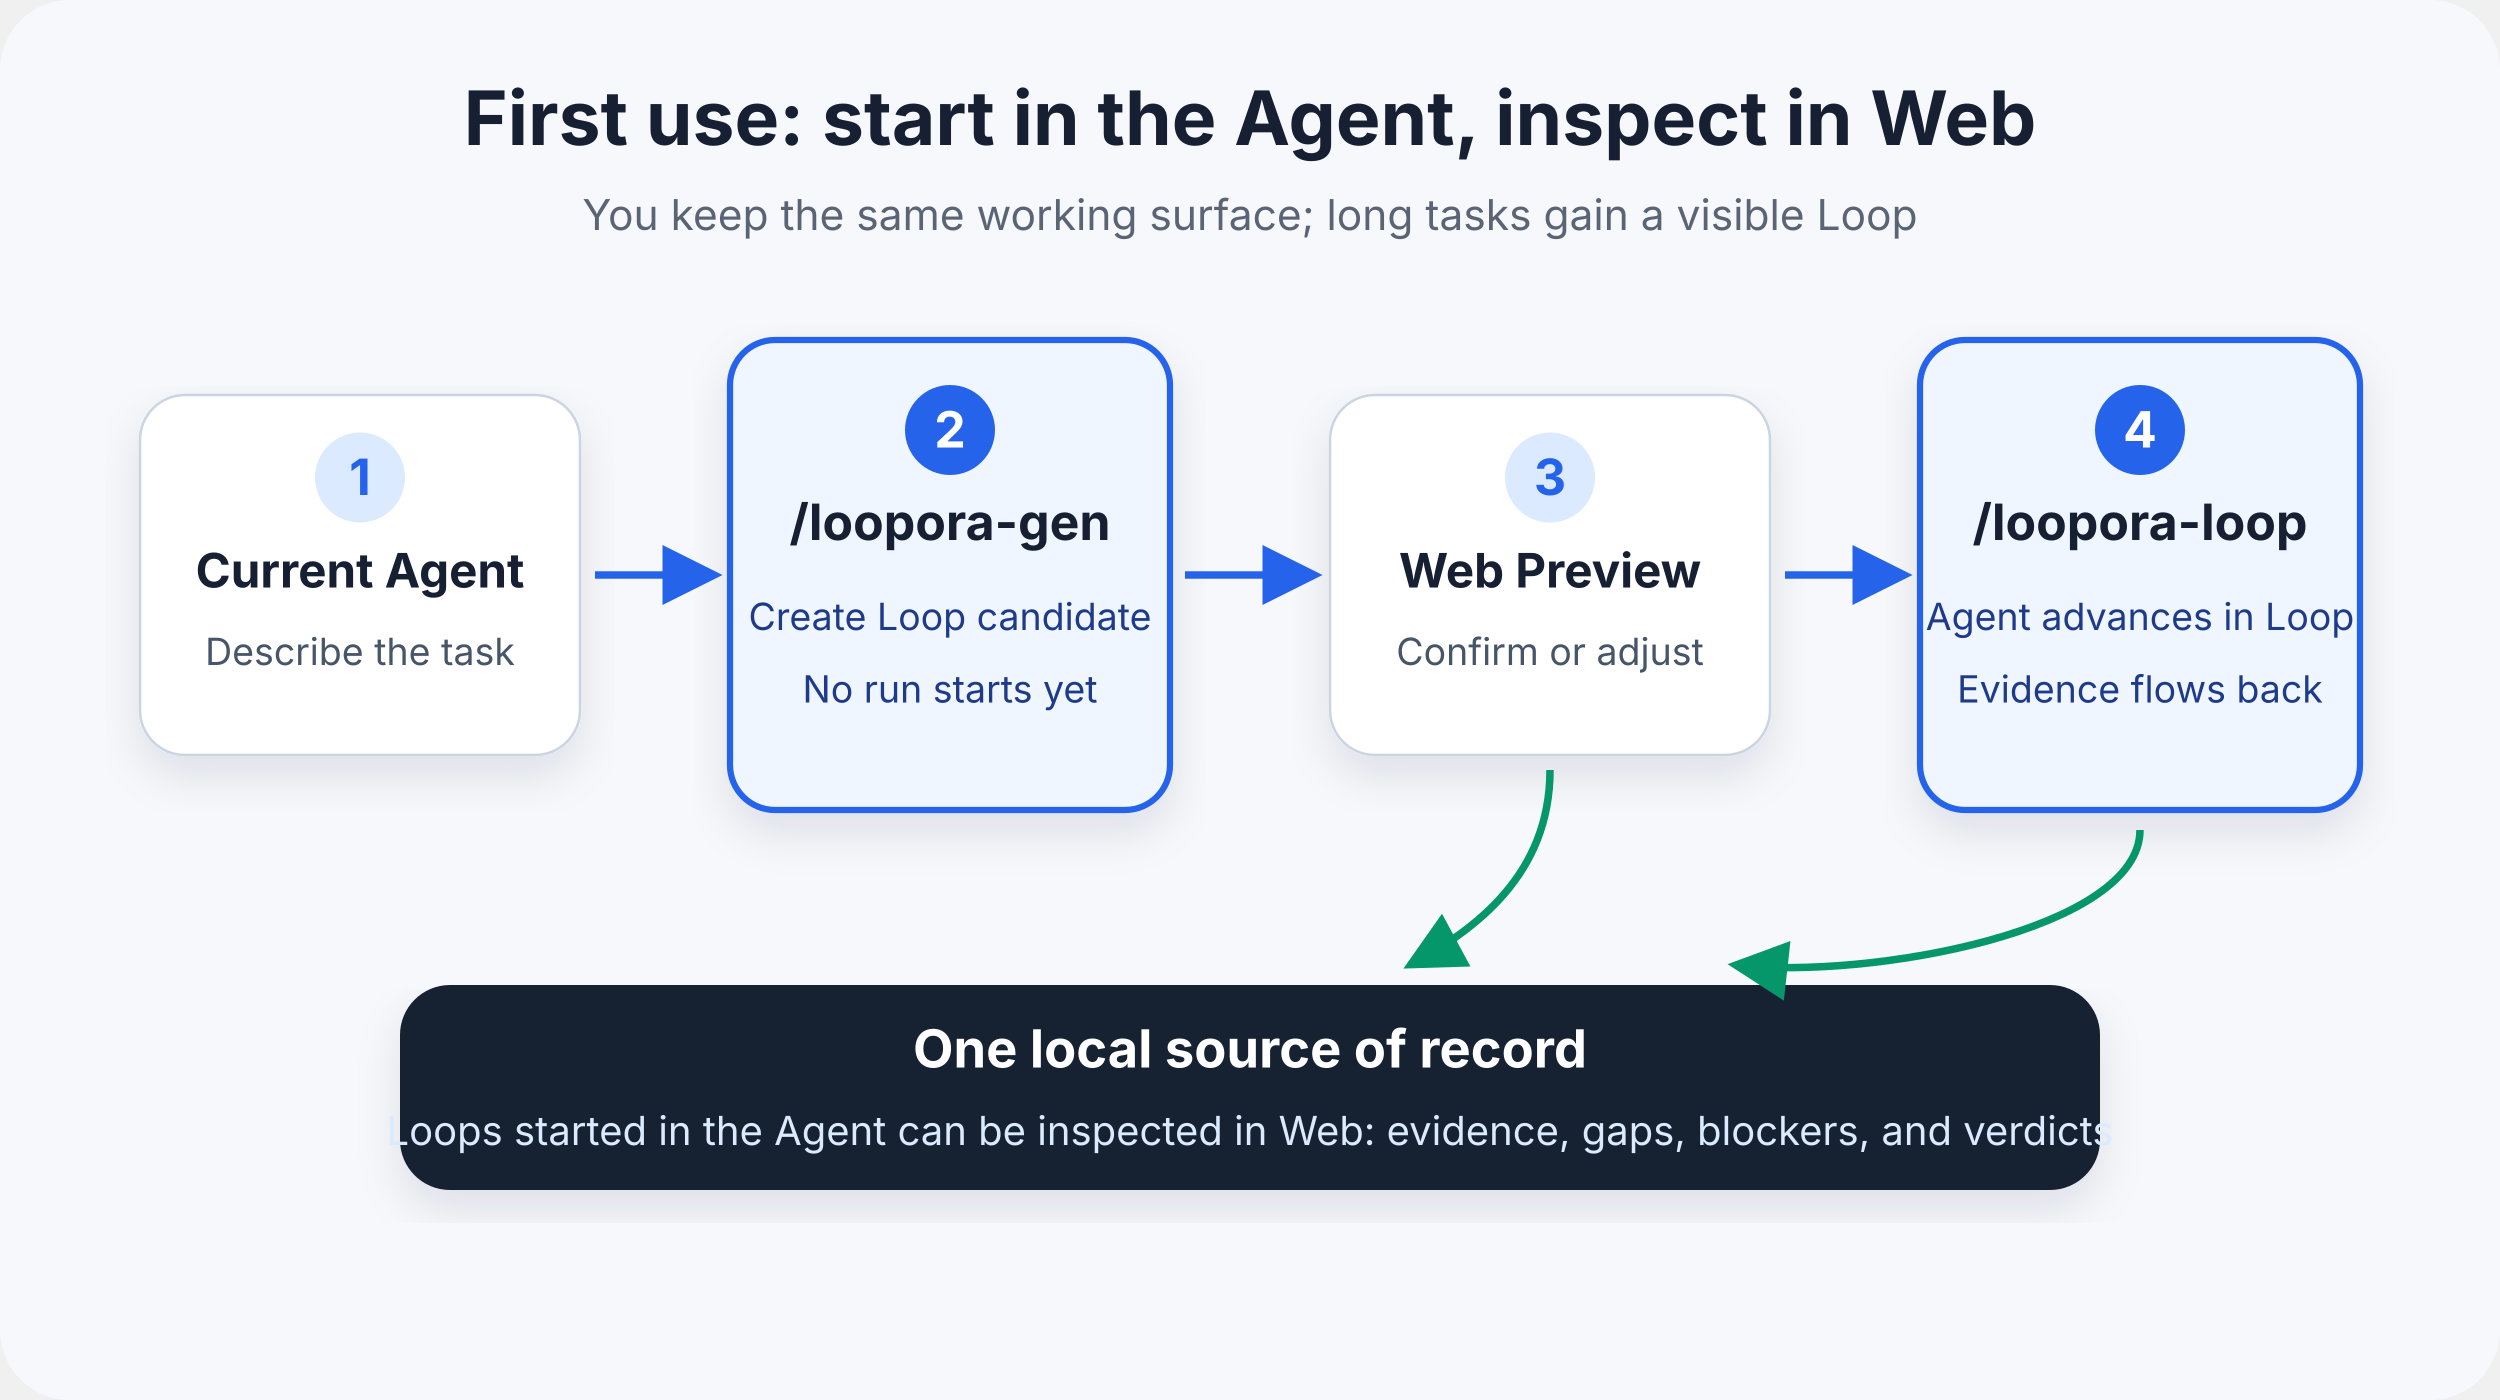
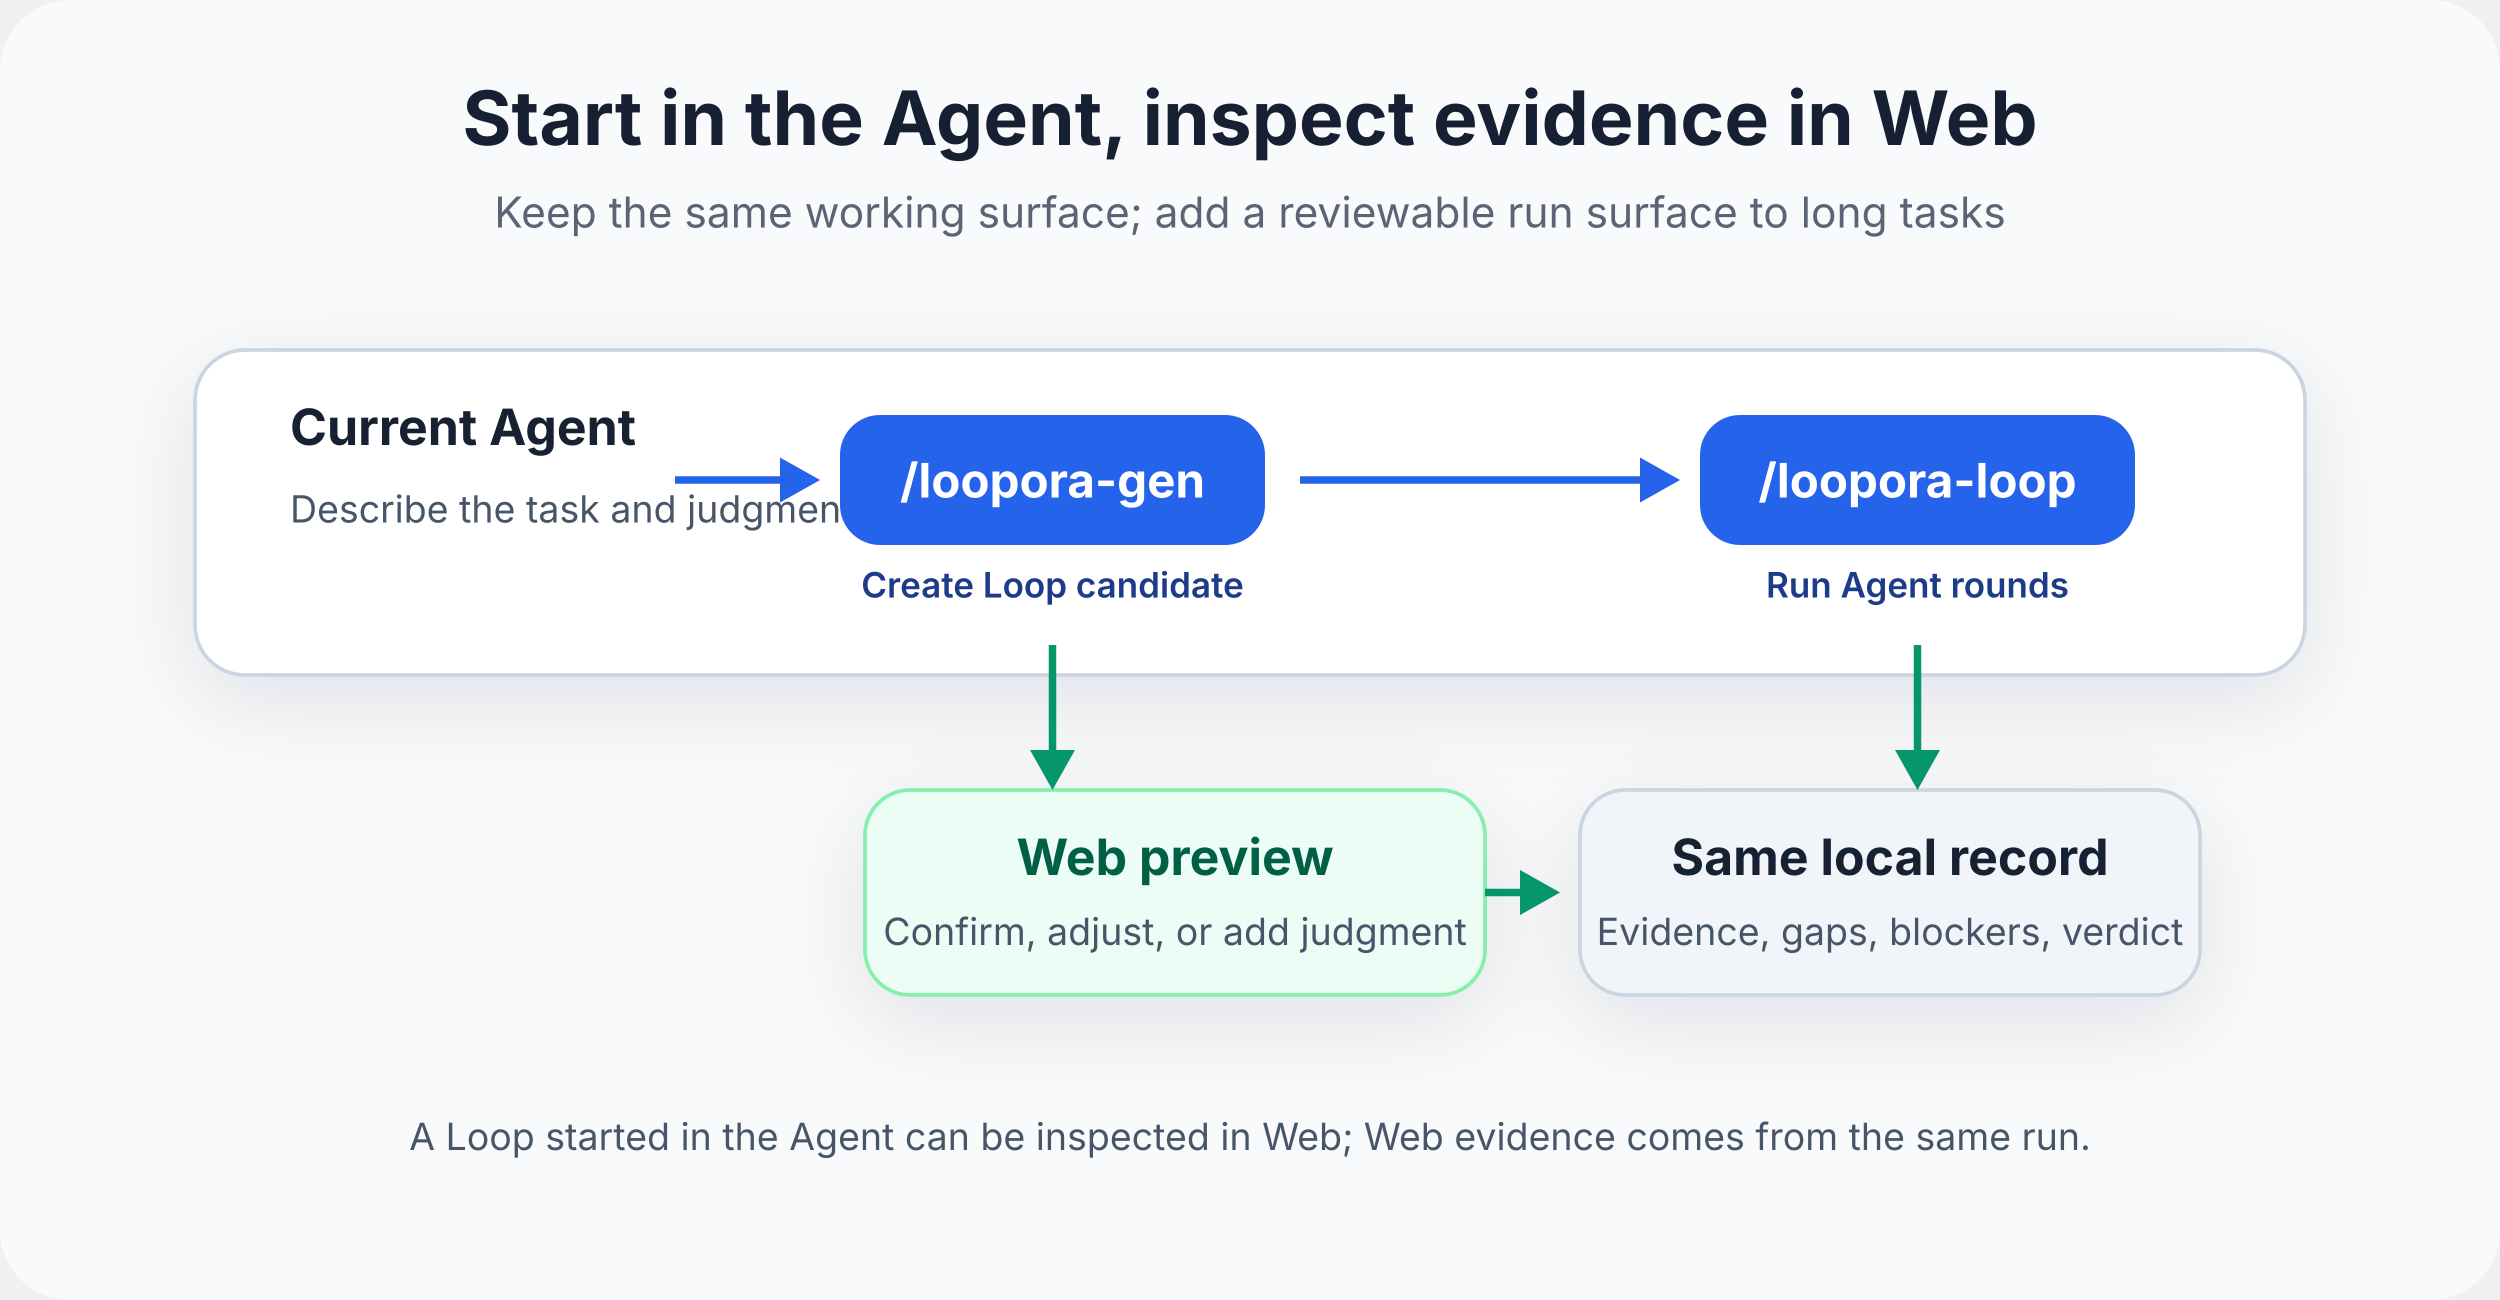
- <svg xmlns="http://www.w3.org/2000/svg" width="1000" height="560" viewBox="0 0 1000 560" role="img" aria-labelledby="title desc">
+ <svg xmlns="http://www.w3.org/2000/svg" width="1000" height="520" viewBox="0 0 1000 520" role="img" aria-labelledby="title desc">
  <defs>
-     <marker id="arrow" markerWidth="12" markerHeight="12" refX="9" refY="6" orient="auto">
+     <marker id="arrow-blue" markerWidth="12" markerHeight="12" refX="9" refY="6" orient="auto">
      <path d="M2 2 L10 6 L2 10 Z" fill="#2563eb" />
    </marker>
    <marker id="arrow-green" markerWidth="12" markerHeight="12" refX="9" refY="6" orient="auto">
      <path d="M2 2 L10 6 L2 10 Z" fill="#059669" />
    </marker>
-     <filter id="shadow" x="-8%" y="-8%" width="116%" height="124%">
-       <feDropShadow dx="0" dy="8" stdDeviation="9" flood-color="#0f172a" flood-opacity="0.10" />
-     </filter>
+     <style>
+       .canvas { fill: #f8fafc; }
+       .title { font-family: Inter, Arial, sans-serif; font-size: 30px; font-weight: 700; fill: #172033; }
+       .sub { font-family: Inter, Arial, sans-serif; font-size: 17px; font-weight: 400; fill: #5b6475; }
+       .lane { fill: #ffffff; stroke: #cbd5e1; stroke-width: 1.5; }
+       .agent { fill: #eff6ff; stroke: #bfdbfe; stroke-width: 1.5; }
+       .cmd { fill: #2563eb; }
+       .web { fill: #ecfdf5; stroke: #86efac; stroke-width: 1.5; }
+       .record { fill: #f1f5f9; stroke: #cbd5e1; stroke-width: 1.5; }
+       .h { font-family: Inter, Arial, sans-serif; font-size: 20px; font-weight: 700; fill: #172033; }
+       .body { font-family: Inter, Arial, sans-serif; font-size: 15px; font-weight: 400; fill: #475569; }
+       .small { font-family: Inter, Arial, sans-serif; font-size: 14px; font-weight: 600; fill: #1e3a8a; }
+       .cmdText { font-family: Inter, Arial, sans-serif; font-size: 19px; font-weight: 700; fill: #ffffff; }
+       .green { fill: #065f46; }
+       .shadow { filter: drop-shadow(0 10px 18px rgb(15 23 42 / 0.10)); }
+     </style>
  </defs>
-   <rect width="1000" height="560" rx="28" fill="#f6f8fb" />
-   <text x="500" y="58" text-anchor="middle" font-family="Inter, Arial, sans-serif" font-size="30" font-weight="700" fill="#172033">First use: start in the Agent, inspect in Web</text>
-   <text x="500" y="92" text-anchor="middle" font-family="Inter, Arial, sans-serif" font-size="17" fill="#5b6475">You keep the same working surface; long tasks gain a visible Loop</text>
-   <rect x="56" y="158" width="176" height="144" rx="18" fill="#ffffff" stroke="#cbd5e1" filter="url(#shadow)" />
-   <circle cx="144" cy="191" r="18" fill="#dbeafe" />
-   <text x="144" y="198" text-anchor="middle" font-family="Inter, Arial, sans-serif" font-size="20" font-weight="700" fill="#2563eb">1</text>
-   <text x="144" y="235" text-anchor="middle" font-family="Inter, Arial, sans-serif" font-size="19" font-weight="700" fill="#172033">Current Agent</text>
-   <text x="144" y="266" text-anchor="middle" font-family="Inter, Arial, sans-serif" font-size="15" fill="#475569">Describe the task</text>
-   <rect x="292" y="136" width="176" height="188" rx="18" fill="#eff6ff" stroke="#2563eb" stroke-width="2.5" filter="url(#shadow)" />
-   <circle cx="380" cy="172" r="18" fill="#2563eb" />
-   <text x="380" y="179" text-anchor="middle" font-family="Inter, Arial, sans-serif" font-size="20" font-weight="700" fill="#ffffff">2</text>
-   <text x="380" y="216" text-anchor="middle" font-family="Inter, Arial, sans-serif" font-size="20" font-weight="700" fill="#172033">/loopora-gen</text>
-   <text x="380" y="252" text-anchor="middle" font-family="Inter, Arial, sans-serif" font-size="15" fill="#1e3a8a">Create Loop candidate</text>
-   <text x="380" y="281" text-anchor="middle" font-family="Inter, Arial, sans-serif" font-size="15" fill="#1e3a8a">No run starts yet</text>
-   <rect x="532" y="158" width="176" height="144" rx="18" fill="#ffffff" stroke="#cbd5e1" filter="url(#shadow)" />
-   <circle cx="620" cy="191" r="18" fill="#dbeafe" />
-   <text x="620" y="198" text-anchor="middle" font-family="Inter, Arial, sans-serif" font-size="20" font-weight="700" fill="#2563eb">3</text>
-   <text x="620" y="235" text-anchor="middle" font-family="Inter, Arial, sans-serif" font-size="19" font-weight="700" fill="#172033">Web Preview</text>
-   <text x="620" y="266" text-anchor="middle" font-family="Inter, Arial, sans-serif" font-size="15" fill="#475569">Confirm or adjust</text>
-   <rect x="768" y="136" width="176" height="188" rx="18" fill="#eff6ff" stroke="#2563eb" stroke-width="2.5" filter="url(#shadow)" />
-   <circle cx="856" cy="172" r="18" fill="#2563eb" />
-   <text x="856" y="179" text-anchor="middle" font-family="Inter, Arial, sans-serif" font-size="20" font-weight="700" fill="#ffffff">4</text>
-   <text x="856" y="216" text-anchor="middle" font-family="Inter, Arial, sans-serif" font-size="20" font-weight="700" fill="#172033">/loopora-loop</text>
-   <text x="856" y="252" text-anchor="middle" font-family="Inter, Arial, sans-serif" font-size="15" fill="#1e3a8a">Agent advances in Loop</text>
-   <text x="856" y="281" text-anchor="middle" font-family="Inter, Arial, sans-serif" font-size="15" fill="#1e3a8a">Evidence flows back</text>
-   <path d="M238 230 C256 230 268 230 286 230" stroke="#2563eb" stroke-width="3" fill="none" marker-end="url(#arrow)" />
-   <path d="M474 230 C492 230 508 230 526 230" stroke="#2563eb" stroke-width="3" fill="none" marker-end="url(#arrow)" />
-   <path d="M714 230 C732 230 744 230 762 230" stroke="#2563eb" stroke-width="3" fill="none" marker-end="url(#arrow)" />
-   <rect x="160" y="394" width="680" height="82" rx="20" fill="#172033" filter="url(#shadow)" />
-   <text x="500" y="427" text-anchor="middle" font-family="Inter, Arial, sans-serif" font-size="21" font-weight="700" fill="#ffffff">One local source of record</text>
-   <text x="500" y="458" text-anchor="middle" font-family="Inter, Arial, sans-serif" font-size="16" fill="#dbeafe">Loops started in the Agent can be inspected in Web: evidence, gaps, blockers, and verdicts</text>
-   <path d="M856 332 C856 372 748 392 694 386" stroke="#059669" stroke-width="3" fill="none" marker-end="url(#arrow-green)" />
-   <path d="M620 308 C620 350 590 372 564 386" stroke="#059669" stroke-width="3" fill="none" marker-end="url(#arrow-green)" />
+   <rect width="1000" height="520" rx="28" class="canvas" />
+   <text x="500" y="58" text-anchor="middle" class="title">Start in the Agent, inspect evidence in Web</text>
+   <text x="500" y="91" text-anchor="middle" class="sub">Keep the same working surface; add a reviewable run surface to long tasks</text>
+   <g class="shadow">
+     <rect x="78" y="140" width="844" height="130" rx="20" class="lane" />
+     <text x="116" y="178" class="h">Current Agent</text>
+     <text x="116" y="209" class="body">Describe the task and judgment</text>
+     <rect x="336" y="166" width="170" height="52" rx="16" class="cmd" />
+     <text x="421" y="199" text-anchor="middle" class="cmdText">/loopora-gen</text>
+     <text x="421" y="239" text-anchor="middle" class="small">Create Loop candidate</text>
+     <rect x="680" y="166" width="174" height="52" rx="16" class="cmd" />
+     <text x="767" y="199" text-anchor="middle" class="cmdText">/loopora-loop</text>
+     <text x="767" y="239" text-anchor="middle" class="small">Run Agent rounds</text>
+   </g>
+   <path d="M270 192 H314" fill="none" stroke="#2563eb" stroke-width="3" />
+   <polygon points="328,192 312,183 312,201" fill="#2563eb" />
+   <path d="M520 192 H658" fill="none" stroke="#2563eb" stroke-width="3" />
+   <polygon points="672,192 656,183 656,201" fill="#2563eb" />
+   <g class="shadow">
+     <rect x="346" y="316" width="248" height="82" rx="18" class="web" />
+     <text x="470" y="350" text-anchor="middle" class="h green">Web preview</text>
+     <text x="470" y="378" text-anchor="middle" class="body">Confirm, adjust, or add judgment</text>
+     <rect x="632" y="316" width="248" height="82" rx="18" class="record" />
+     <text x="756" y="350" text-anchor="middle" class="h">Same local record</text>
+     <text x="756" y="378" text-anchor="middle" class="body">Evidence, gaps, blockers, verdict</text>
+   </g>
+   <path d="M421 258 V302" fill="none" stroke="#059669" stroke-width="3" />
+   <polygon points="421,316 412,300 430,300" fill="#059669" />
+   <path d="M594 357 H610" fill="none" stroke="#059669" stroke-width="3" />
+   <polygon points="624,357 608,348 608,366" fill="#059669" />
+   <path d="M767 258 V302" fill="none" stroke="#059669" stroke-width="3" />
+   <polygon points="767,316 758,300 776,300" fill="#059669" />
+   <text x="500" y="460" text-anchor="middle" class="body">A Loop started in the Agent can be inspected in Web; Web evidence comes from the same run.</text>
</svg>
